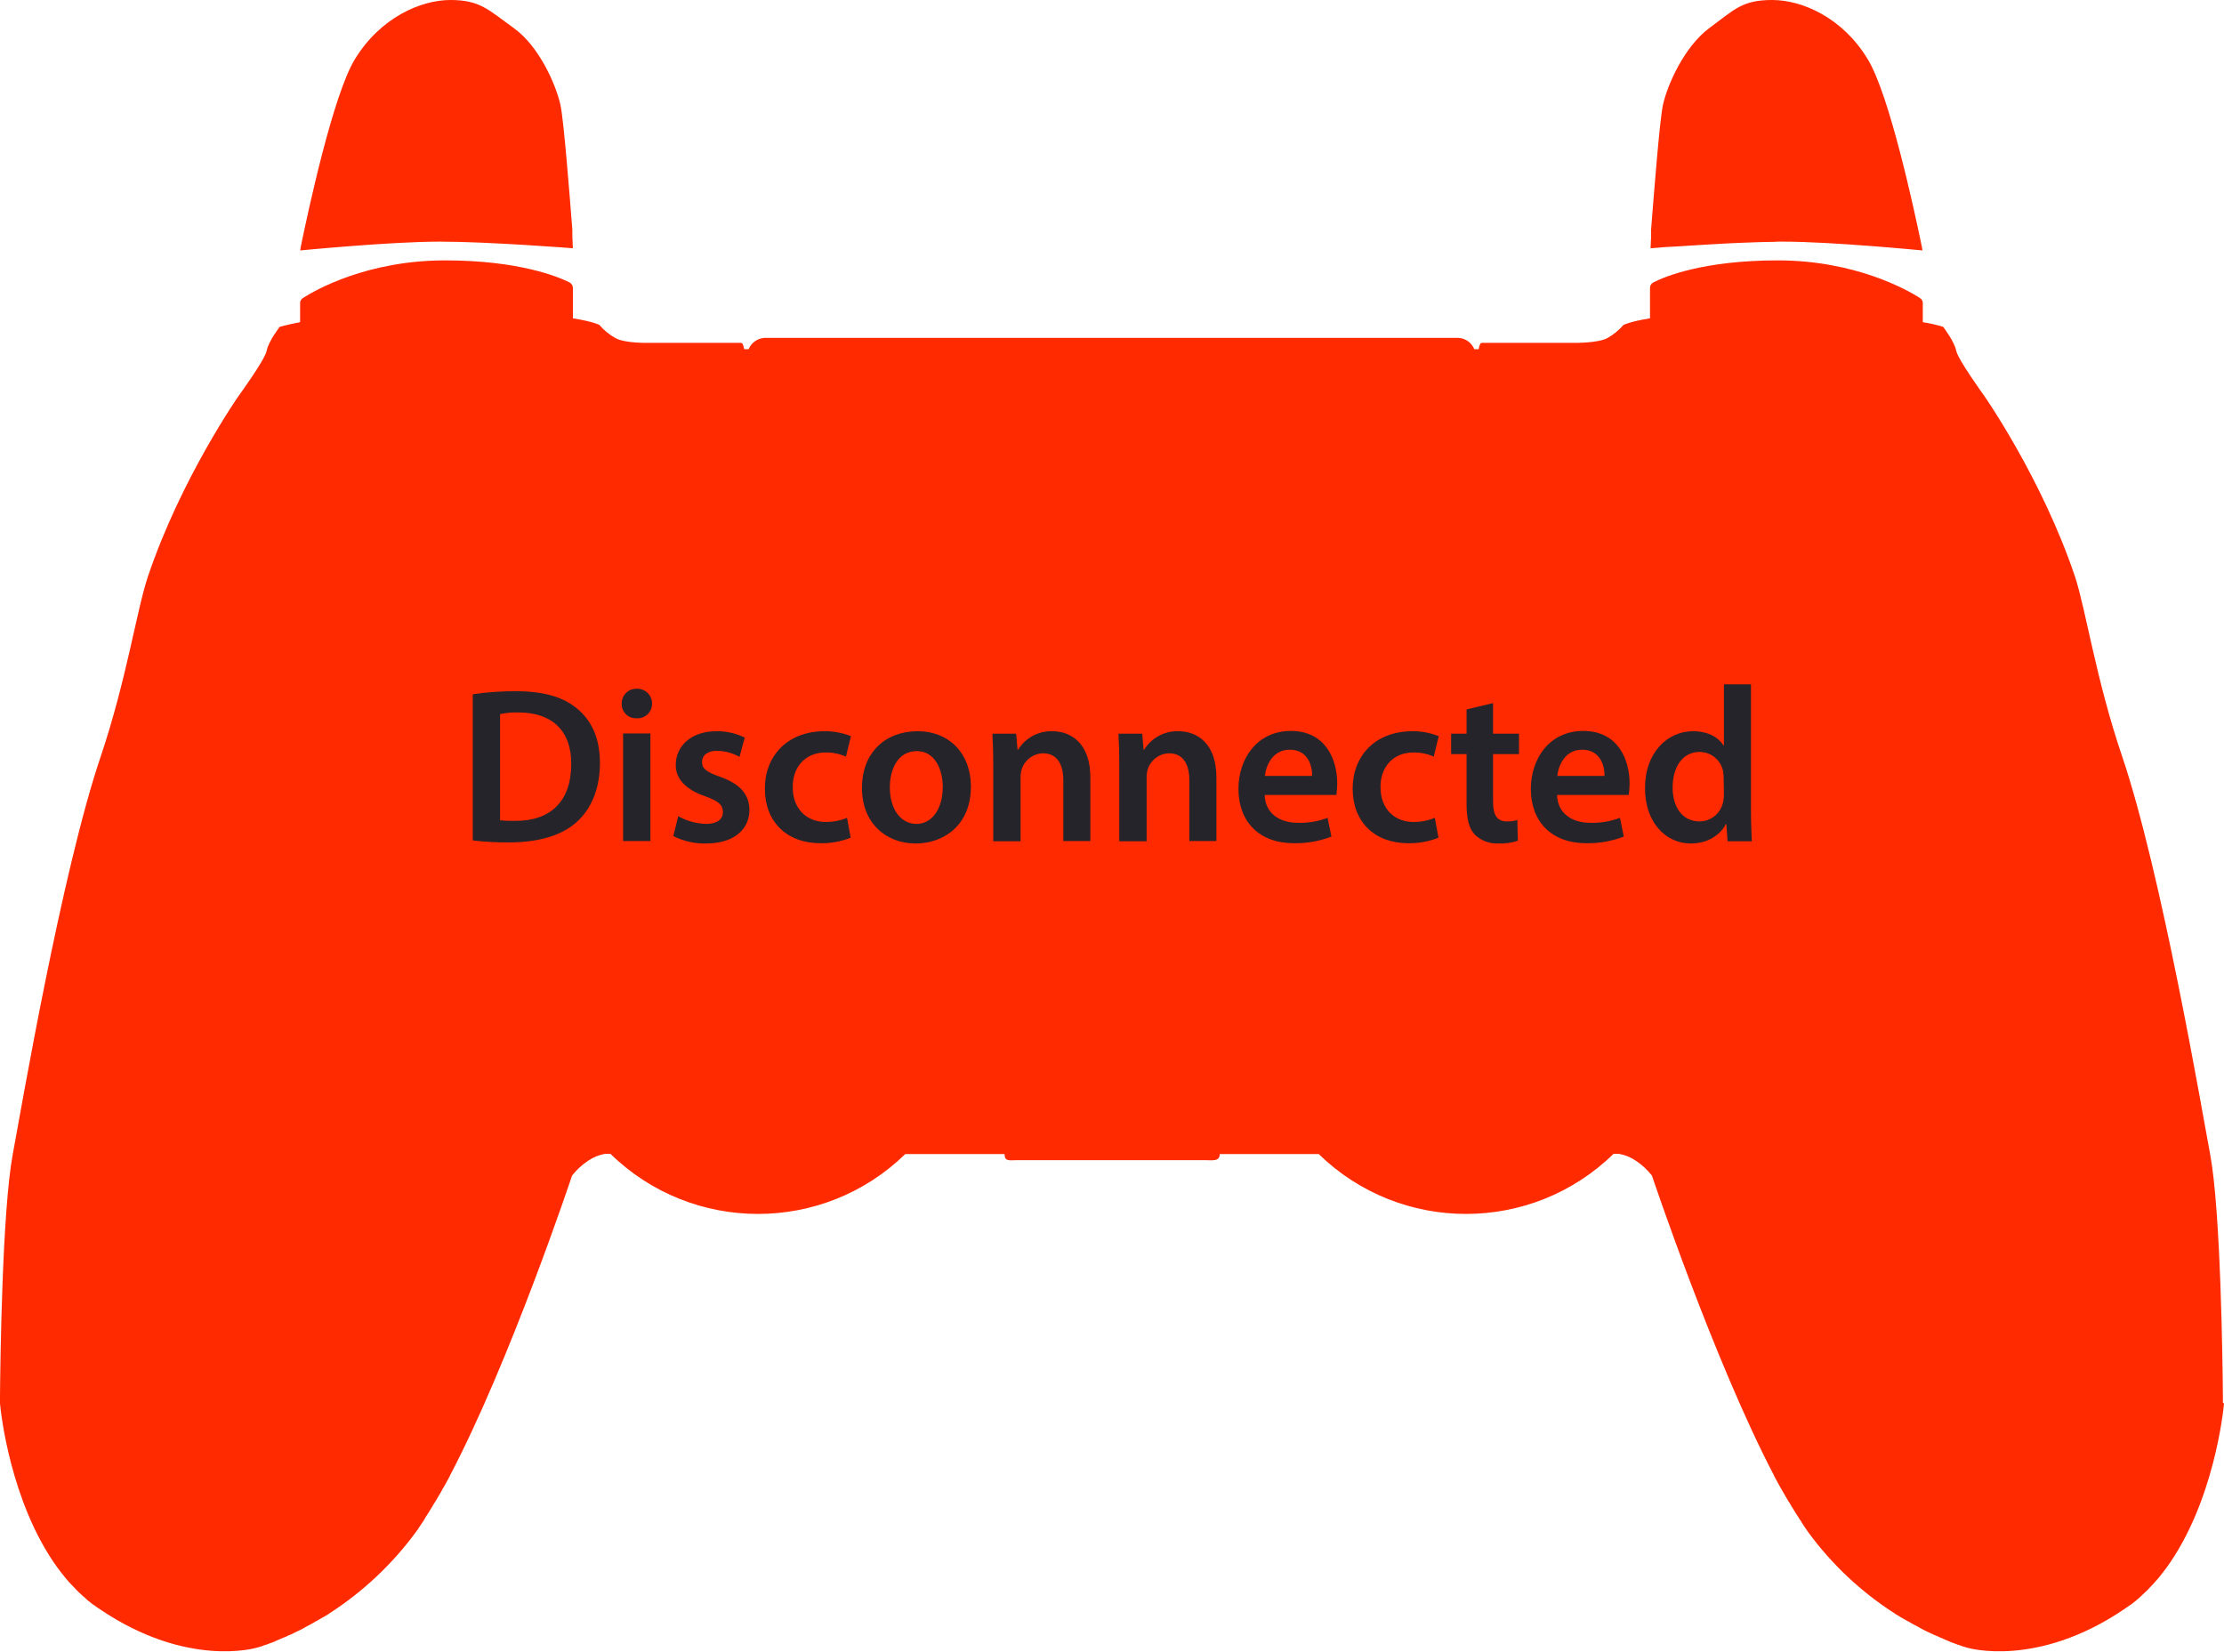
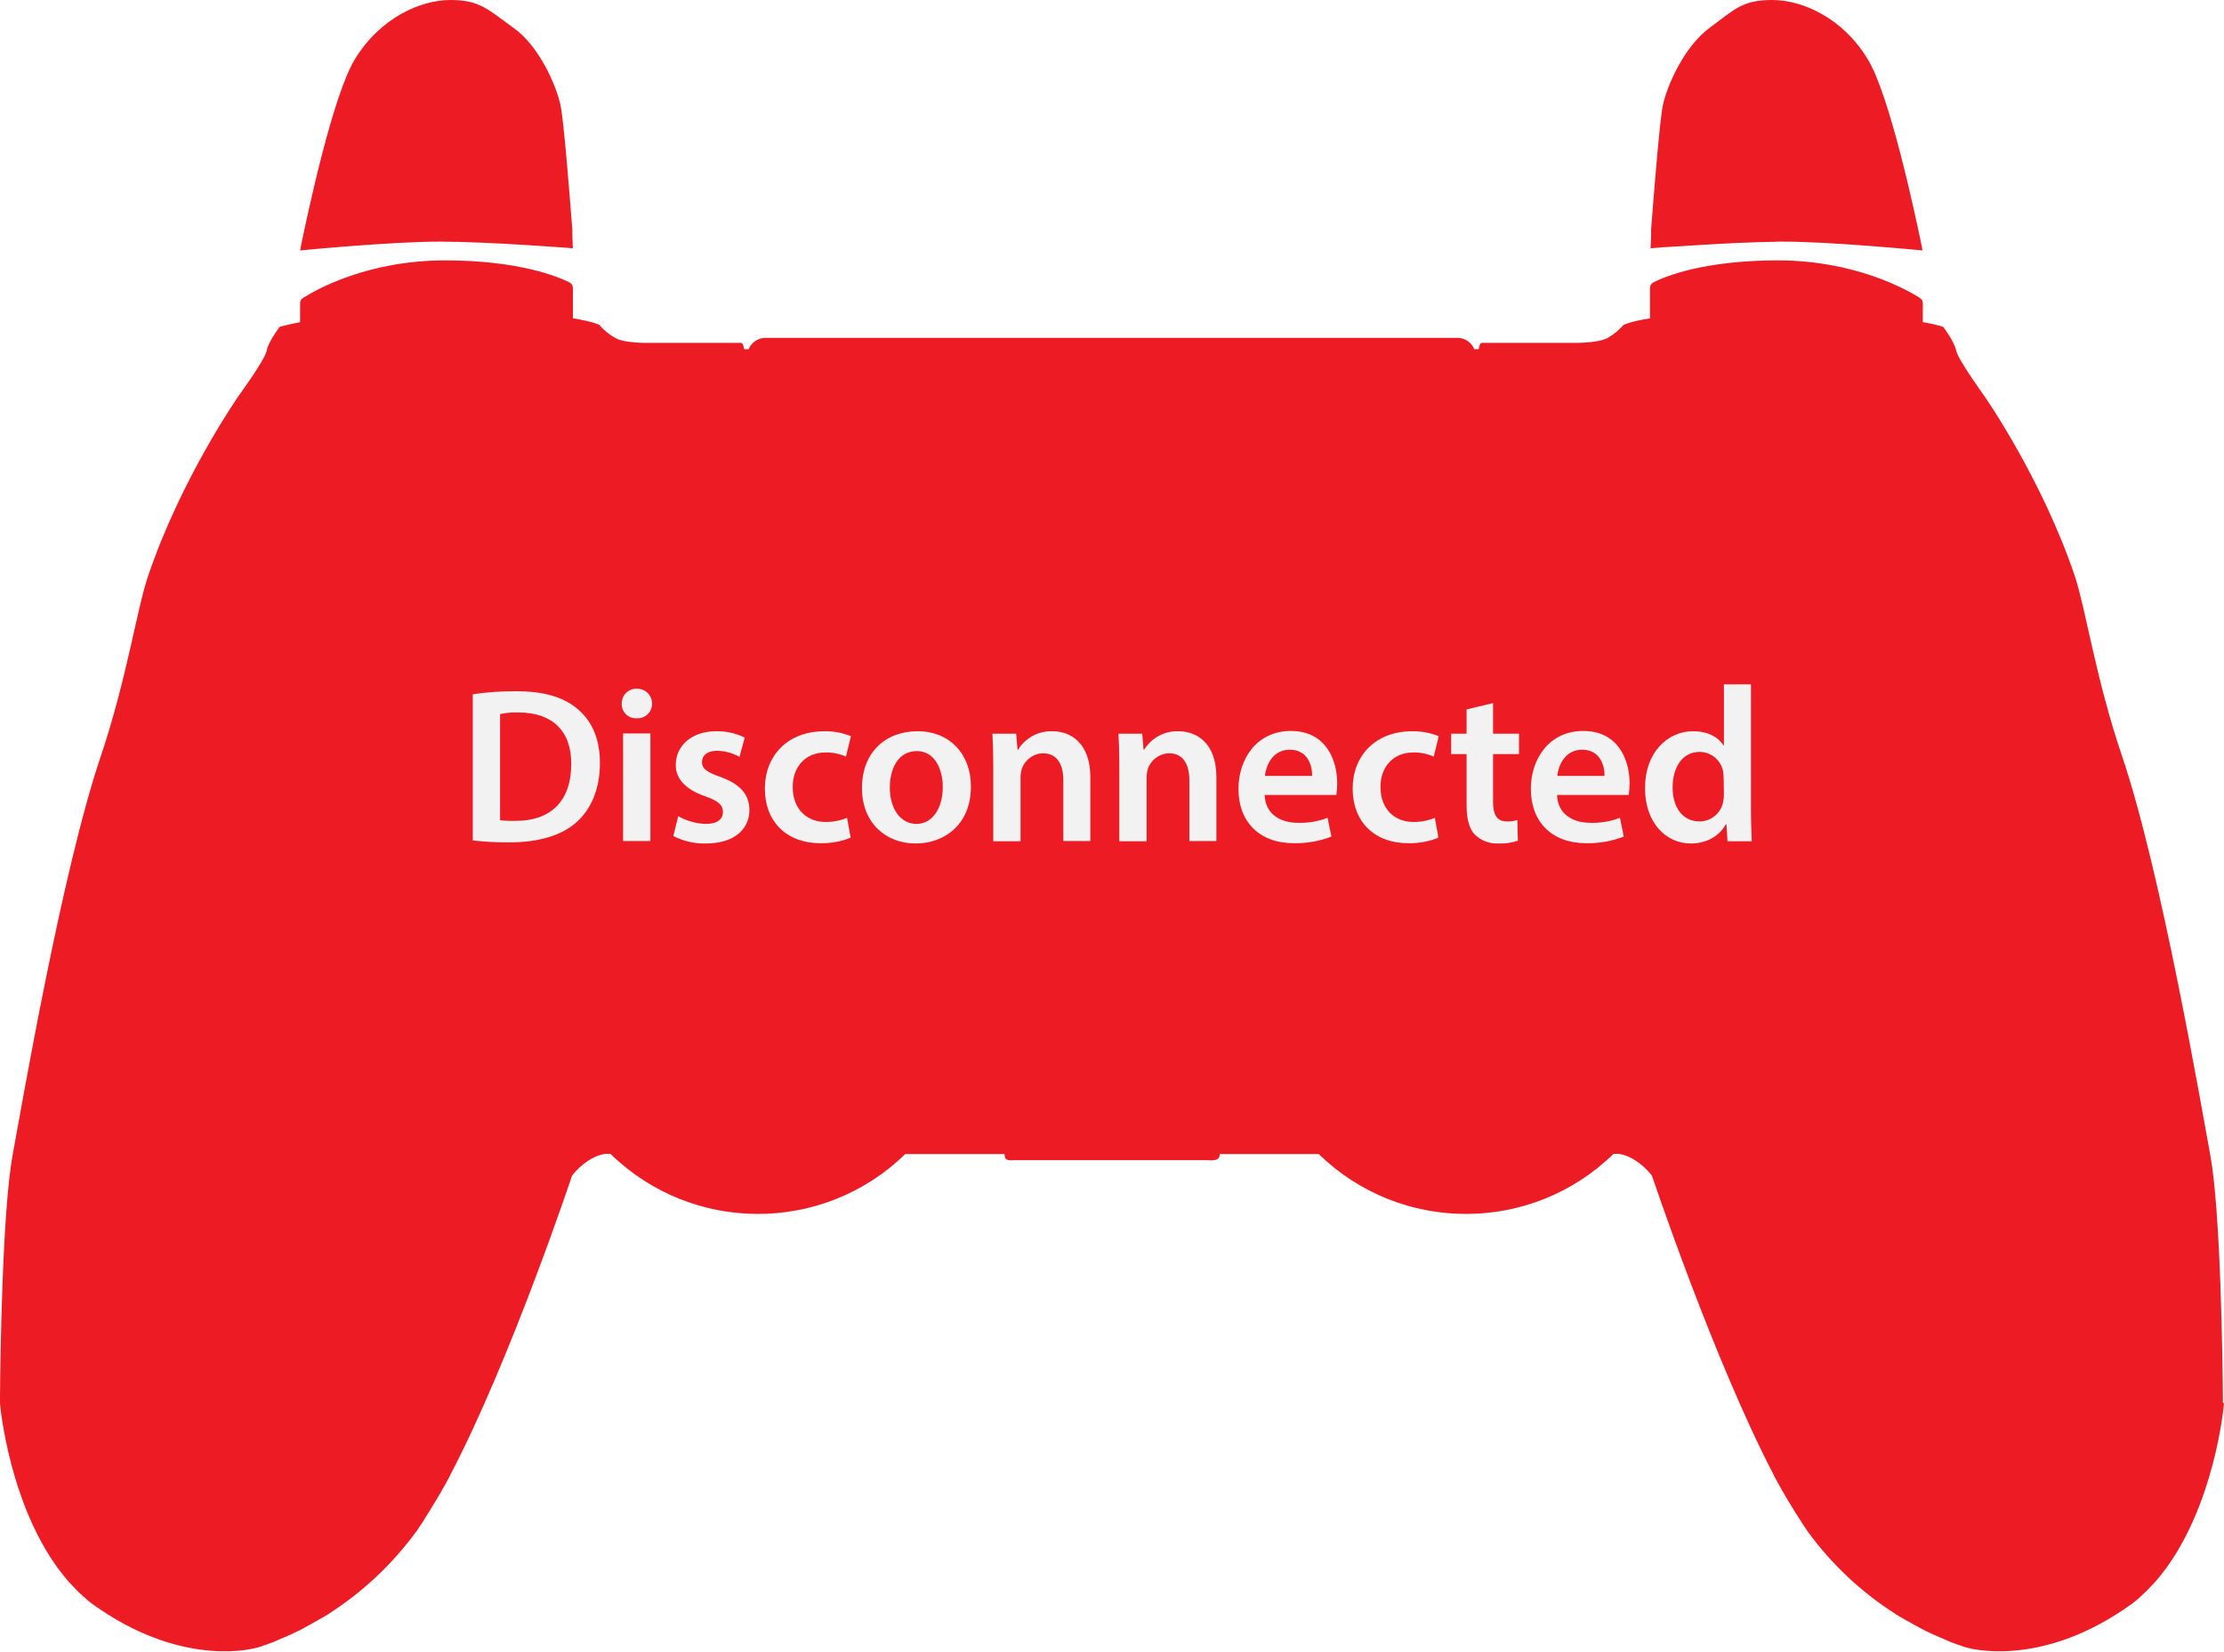
<svg xmlns="http://www.w3.org/2000/svg" id="Layer_1" data-name="Layer 1" width="806.3" height="598.67" viewBox="0 0 806.3 598.67">
  <defs>
    <style>
      .cls-1 {
-         fill: #ff2a00;
+         fill: #ed1c24;
      }

      .cls-2 {
-         fill: #24242a;
+         fill: #f2f2f2;
      }
    </style>
  </defs>
  <g>
    <path class="cls-1" d="M806,508.6h0v-2.4c-.1-12.4-.8-67.1-4.6-87.6-2.9-15.5-17.7-102.5-32-144.6-9.4-27.7-13.1-53-17-64.9-12-35.7-33-65.7-33-65.7s-9.5-13.1-10.1-16.3-4.7-8.6-4.7-8.6a53.73,53.73,0,0,0-7.4-1.7h0v-6.9a2.14,2.14,0,0,0-1.1-1.9c-4.5-2.9-23.4-13.6-51.5-13.6-26.9,0-41.1,5.9-45.1,8a2.2,2.2,0,0,0-1.2,2v11h0c-7.4,1.2-9.6,2.4-9.6,2.4a22.51,22.51,0,0,1-5.9,4.8c-3.5,1.8-11.7,1.7-11.7,1.7H537.7a1,1,0,0,0-.9.3,5.3,5.3,0,0,0-.6,2h-1.6a6.6,6.6,0,0,0-5.7-4.1H277.2a6.72,6.72,0,0,0-5.7,4.1h-1.6a7.13,7.13,0,0,0-.6-2,1.06,1.06,0,0,0-.9-.3H235s-8.2.2-11.7-1.7a20.51,20.51,0,0,1-5.9-4.8s-2.1-1.2-9.6-2.4h0v-11a2.27,2.27,0,0,0-1.2-2c-4-2-18.2-8-45.1-8-28.2,0-47,10.7-51.5,13.6a2.14,2.14,0,0,0-1.1,1.9v6.9h0c-5.1,1-7.4,1.7-7.4,1.7s-4.1,5.3-4.7,8.6-10.1,16.3-10.1,16.3-21,30-33,65.7c-4,11.9-7.7,37.2-17,64.9C22.4,316.1,7.6,403.1,4.7,418.6.9,439.1.2,493.8.1,506.2v2.4h0v.2h0c.2,2.5,3.6,35.7,20.8,59.5h0c.5.7,1.1,1.4,1.6,2.1a.1.1,0,0,0,.1.1c.5.7,1.1,1.4,1.6,2h0c.6.7,1.1,1.3,1.7,1.9l.2.2c.6.6,1.1,1.2,1.7,1.8l.1.1c.6.6,1.2,1.2,1.8,1.7l.3.3c.6.5,1.2,1,1.8,1.6l.1.1c.6.5,1.3,1,1.9,1.5.2.1.3.2.5.3a24.26,24.26,0,0,0,2,1.4c31.7,21.5,56.7,14,56.7,14h.1c.1,0,.1,0,.2-.1h.1c.1,0,.3-.1.4-.1h0c.2,0,.3-.1.5-.2h.1a6.37,6.37,0,0,1,.7-.2c.1,0,.1,0,.2-.1.3-.1.5-.2.8-.3h.1l.9-.3c.1,0,.1,0,.2-.1a7.6,7.6,0,0,0,1.1-.4c.1,0,.2-.1.3-.1a6.12,6.12,0,0,0,1.2-.5c.1,0,.1-.1.2-.1.4-.2.8-.3,1.2-.5a.35.35,0,0,0,.2-.1c.4-.2.9-.4,1.4-.6.1,0,.2-.1.3-.1a10.09,10.09,0,0,0,1.5-.7c.1,0,.2-.1.3-.1a10.09,10.09,0,0,0,1.5-.7.35.35,0,0,0,.2-.1c.5-.3,1.1-.5,1.7-.8.1-.1.3-.1.4-.2.6-.3,1.1-.6,1.7-.9.1-.1.2-.1.3-.2.6-.3,1.1-.6,1.7-.9.1,0,.1-.1.2-.1.6-.3,1.2-.7,1.9-1.1a.76.76,0,0,1,.4-.2c.6-.4,1.3-.7,1.9-1.1a.76.76,0,0,1,.4-.2c.7-.4,1.3-.8,2-1.2a.1.1,0,0,0,.1-.1h0a118.68,118.68,0,0,0,31.5-29.6c.5-.7,1-1.4,1.5-2.2.1-.2.3-.4.4-.6a16.44,16.44,0,0,0,1.4-2.2c0-.1.1-.1.1-.2.5-.8,1.1-1.7,1.6-2.5.1-.2.2-.3.3-.5.5-.8,1-1.7,1.5-2.5l.1-.1c.6-1,1.1-1.9,1.7-2.9.1-.1.1-.2.2-.3.5-1,1.1-2,1.7-3h0l1.8-3.3V535c21.9-41.6,44.3-108.8,44.3-108.8a24.5,24.5,0,0,1,5.7-5.3,15.79,15.79,0,0,1,6.3-2.6h1.9a76.55,76.55,0,0,0,106.9.1h36c0,2.8,1.8,2.2,4.6,2.2h67.9c2.8,0,5.5.6,5.5-2.2h35.9a76.55,76.55,0,0,0,106.9-.1H587a15.79,15.79,0,0,1,6.3,2.6,24.5,24.5,0,0,1,5.7,5.3s22.5,67.2,44.3,108.8v.1l1.8,3.3h0c.6,1,1.1,2,1.7,3,.1.1.1.2.2.3.6,1,1.1,2,1.7,2.9l.1.1c.5.9,1,1.7,1.5,2.5.1.2.2.3.3.5.5.9,1.1,1.7,1.6,2.5,0,.1.1.1.1.2.5.7,1,1.5,1.4,2.2.1.2.3.4.4.6.5.7,1,1.5,1.5,2.2A117.2,117.2,0,0,0,687.1,585h0a.1.1,0,0,1,.1.1c.7.4,1.3.8,2,1.2a.76.76,0,0,0,.4.2,18.58,18.58,0,0,0,1.9,1.1.76.76,0,0,0,.4.2c.6.4,1.3.7,1.9,1.1.1,0,.1.1.2.1.6.3,1.2.6,1.7.9.1.1.2.1.3.2.6.3,1.2.6,1.7.9.1.1.3.1.4.2.6.3,1.1.5,1.7.8a.35.35,0,0,1,.2.1c.5.2,1,.5,1.5.7.1,0,.2.1.3.1a10.09,10.09,0,0,1,1.5.7c.1,0,.2.1.3.1.5.2.9.4,1.4.6a.35.35,0,0,1,.2.1c.4.2.8.3,1.2.5.1,0,.1.1.2.1.4.2.8.3,1.2.5.1,0,.2.1.3.1.4.1.7.3,1.1.4.1,0,.1,0,.2.1l.9.3h.1a6.89,6.89,0,0,1,.8.3c.1,0,.1,0,.2.1s.5.1.7.2h.1c.2.1.4.1.5.2h0c.2,0,.3.1.4.1h.1a.35.35,0,0,1,.2.1h.1s25,7.5,56.7-14c.7-.5,1.3-.9,2-1.4.2-.1.3-.2.5-.3.6-.5,1.3-1,1.9-1.5l.1-.1c.6-.5,1.2-1,1.8-1.6l.3-.3c.6-.6,1.2-1.1,1.8-1.7l.1-.1c.6-.6,1.1-1.2,1.7-1.8l.2-.2c.6-.6,1.1-1.3,1.7-1.9h0c.6-.7,1.1-1.3,1.6-2a.1.1,0,0,1,.1-.1c.5-.7,1.1-1.4,1.6-2.1h0c17.2-23.8,20.6-57,20.8-59.5h0v-.1S806,508.7,806,508.6Z" transform="translate(-0.1 0)" />
    <path class="cls-1" d="M608.8,89.3c.5,0,1.1-.1,1.6-.1,4.4-.3,9.6-.6,15-.9,1.3-.1,2.7-.1,4-.2l8-.3c1.3,0,2.6-.1,3.8-.1s2.4,0,3.6-.1h1.7c17.9,0,50.6,3.2,50.6,3.2h0a.77.77,0,0,0-.1-.3v-.3h0a.37.37,0,0,0-.1-.3v-.3a3.09,3.09,0,0,0-.2-.8v-.1c0-.1-.1-.3-.1-.4v-.1c-2.3-11-11.4-53.8-19.4-66.8C668.1,6.4,653.5,0,642.6,0S629,3.4,619.9,10.1,604.6,30.7,603,38c-1.2,5.5-3.3,32.4-4.3,45.2h0V86h0c0,.6-.1,1.1-.1,1.6v.5h0a17.36,17.36,0,0,0-.1,1.8V90s1.9-.1,5-.4C604.8,89.5,606.7,89.4,608.8,89.3Z" transform="translate(-0.1 0)" />
    <path class="cls-1" d="M207.8,90h0c0-.3-.1-.9-.1-1.9h0v-.5c0-.5-.1-1-.1-1.6h0V83.3c-1-12.8-3.1-39.7-4.3-45.2-1.6-7.3-7.7-21.3-16.9-27.9S174.2,0,163.4,0,138,6.4,128.8,21.4c-8,13-17.1,55.8-19.4,66.8v.1c0,.2-.1.3-.1.4v.1c-.1.3-.1.6-.2.8v.3a.37.37,0,0,1-.1.3h0v.3a.37.37,0,0,1-.1.3h0s32.7-3.2,50.6-3.2S207.8,90,207.8,90Z" transform="translate(-0.1 0)" />
  </g>
  <g>
    <path class="cls-2" d="M171.5,251.7a101.52,101.52,0,0,1,15.7-1.1c10.1,0,17,2.1,22,6.2,5.2,4.2,8.4,10.6,8.4,19.8,0,9.6-3.3,16.8-8.4,21.4-5.4,4.9-13.9,7.4-24.4,7.4a108.08,108.08,0,0,1-13.3-.7v-53Zm9.9,45.7a43.58,43.58,0,0,0,5.4.2c12.8.1,20.4-7,20.4-20.6.1-11.9-6.8-18.7-19.1-18.7a26.06,26.06,0,0,0-6.7.6v38.5Z" transform="translate(-0.1 0)" />
    <path class="cls-2" d="M236.5,255.1a5.23,5.23,0,0,1-5.6,5.3,5.12,5.12,0,0,1-5.4-5.3,5.28,5.28,0,0,1,5.5-5.4A5.34,5.34,0,0,1,236.5,255.1ZM226,304.9v-39h9.9v39Z" transform="translate(-0.1 0)" />
    <path class="cls-2" d="M246,295.9a21.4,21.4,0,0,0,10,2.8c4.3,0,6.2-1.8,6.2-4.3s-1.6-4-6.4-5.7c-7.6-2.6-10.8-6.8-10.7-11.4,0-6.9,5.7-12.2,14.7-12.2a22.74,22.74,0,0,1,10.3,2.3l-1.9,7a17.1,17.1,0,0,0-8.2-2.2c-3.5,0-5.4,1.7-5.4,4.1s1.8,3.7,6.8,5.4c7,2.6,10.3,6.2,10.4,11.9,0,7-5.5,12.2-15.8,12.2a24.79,24.79,0,0,1-11.8-2.7Z" transform="translate(-0.1 0)" />
    <path class="cls-2" d="M308.5,303.7a27.91,27.91,0,0,1-11,2c-12.2,0-20.1-7.8-20.1-19.8,0-11.7,8-20.8,21.7-20.8a25.09,25.09,0,0,1,9.5,1.8l-1.8,7.4a17.56,17.56,0,0,0-7.4-1.5c-7.5,0-12,5.5-11.9,12.6,0,8,5.2,12.6,11.9,12.6a20,20,0,0,0,7.8-1.5Z" transform="translate(-0.1 0)" />
    <path class="cls-2" d="M352.1,285.1c0,14.3-10.1,20.7-20,20.7-11,0-19.5-7.6-19.5-20.1,0-12.8,8.4-20.6,20.2-20.6C344.3,265.1,352.1,273.3,352.1,285.1Zm-29.4.4c0,7.5,3.7,13.2,9.7,13.2,5.6,0,9.5-5.5,9.5-13.4,0-6.1-2.7-13-9.4-13C325.5,272.3,322.7,279,322.7,285.5Z" transform="translate(-0.1 0)" />
    <path class="cls-2" d="M360.2,277.6c0-4.5-.1-8.2-.3-11.6h8.6l.5,5.8h.2a14.12,14.12,0,0,1,12.4-6.7c6.8,0,13.8,4.4,13.8,16.7v23.1h-9.8v-22c0-5.6-2.1-9.8-7.4-9.8a8.35,8.35,0,0,0-7.7,5.8,10.8,10.8,0,0,0-.4,3.2V305h-9.9V277.6Z" transform="translate(-0.1 0)" />
    <path class="cls-2" d="M405.9,277.6c0-4.5-.1-8.2-.3-11.6h8.6l.5,5.8h.2a14.12,14.12,0,0,1,12.4-6.7c6.8,0,13.8,4.4,13.8,16.7v23.1h-9.8v-22c0-5.6-2.1-9.8-7.4-9.8a8.35,8.35,0,0,0-7.7,5.8,10.8,10.8,0,0,0-.4,3.2V305h-9.9V277.6Z" transform="translate(-0.1 0)" />
    <path class="cls-2" d="M458.6,288.2c.2,7,5.8,10.1,12,10.1a27.65,27.65,0,0,0,10.8-1.8l1.4,6.8a36,36,0,0,1-13.6,2.4c-12.6,0-20.1-7.8-20.1-19.7,0-10.8,6.6-21,19-21,12.6,0,16.8,10.4,16.8,19a35.19,35.19,0,0,1-.3,4.2Zm17.2-6.9c.1-3.6-1.5-9.5-8.1-9.5-6.1,0-8.6,5.5-9,9.5Z" transform="translate(-0.1 0)" />
    <path class="cls-2" d="M521.6,303.7a27.91,27.91,0,0,1-11,2c-12.2,0-20.1-7.8-20.1-19.8,0-11.7,8-20.8,21.7-20.8a25.09,25.09,0,0,1,9.5,1.8l-1.8,7.4a17.56,17.56,0,0,0-7.4-1.5c-7.5,0-12,5.5-11.9,12.6,0,8,5.2,12.6,11.9,12.6a20,20,0,0,0,7.8-1.5Z" transform="translate(-0.1 0)" />
    <path class="cls-2" d="M541.4,254.9V266h9.4v7.4h-9.4v17.2c0,4.7,1.3,7.2,5,7.2a11.56,11.56,0,0,0,3.8-.5l.2,7.5a20.2,20.2,0,0,1-7.1,1,11.54,11.54,0,0,1-8.5-3.2c-2.1-2.2-3-5.8-3-10.9V273.4h-5.6V266h5.6v-8.8Z" transform="translate(-0.1 0)" />
    <path class="cls-2" d="M564.6,288.2c.2,7,5.8,10.1,12,10.1a27.65,27.65,0,0,0,10.8-1.8l1.4,6.8a36,36,0,0,1-13.6,2.4c-12.6,0-20.1-7.8-20.1-19.7,0-10.8,6.6-21,19-21,12.6,0,16.8,10.4,16.8,19a35.19,35.19,0,0,1-.3,4.2Zm17.2-6.9c.1-3.6-1.5-9.5-8.1-9.5-6.1,0-8.6,5.5-9,9.5Z" transform="translate(-0.1 0)" />
    <path class="cls-2" d="M634.9,248.1V294c0,4,.2,8.3.3,11h-8.8l-.4-6.2h-.2c-2.3,4.3-7,7-12.7,7-9.3,0-16.6-7.9-16.6-19.9-.1-13,8.1-20.8,17.4-20.8,5.4,0,9.2,2.2,11,5.1h.2V248.1ZM625,282.2a22.75,22.75,0,0,0-.2-2.6,8.72,8.72,0,0,0-8.5-7c-6.3,0-9.8,5.6-9.8,12.9,0,7.1,3.5,12.3,9.8,12.3a8.71,8.71,0,0,0,8.5-7,12.92,12.92,0,0,0,.3-2.9l-.1-5.7Z" transform="translate(-0.1 0)" />
  </g>
</svg>
